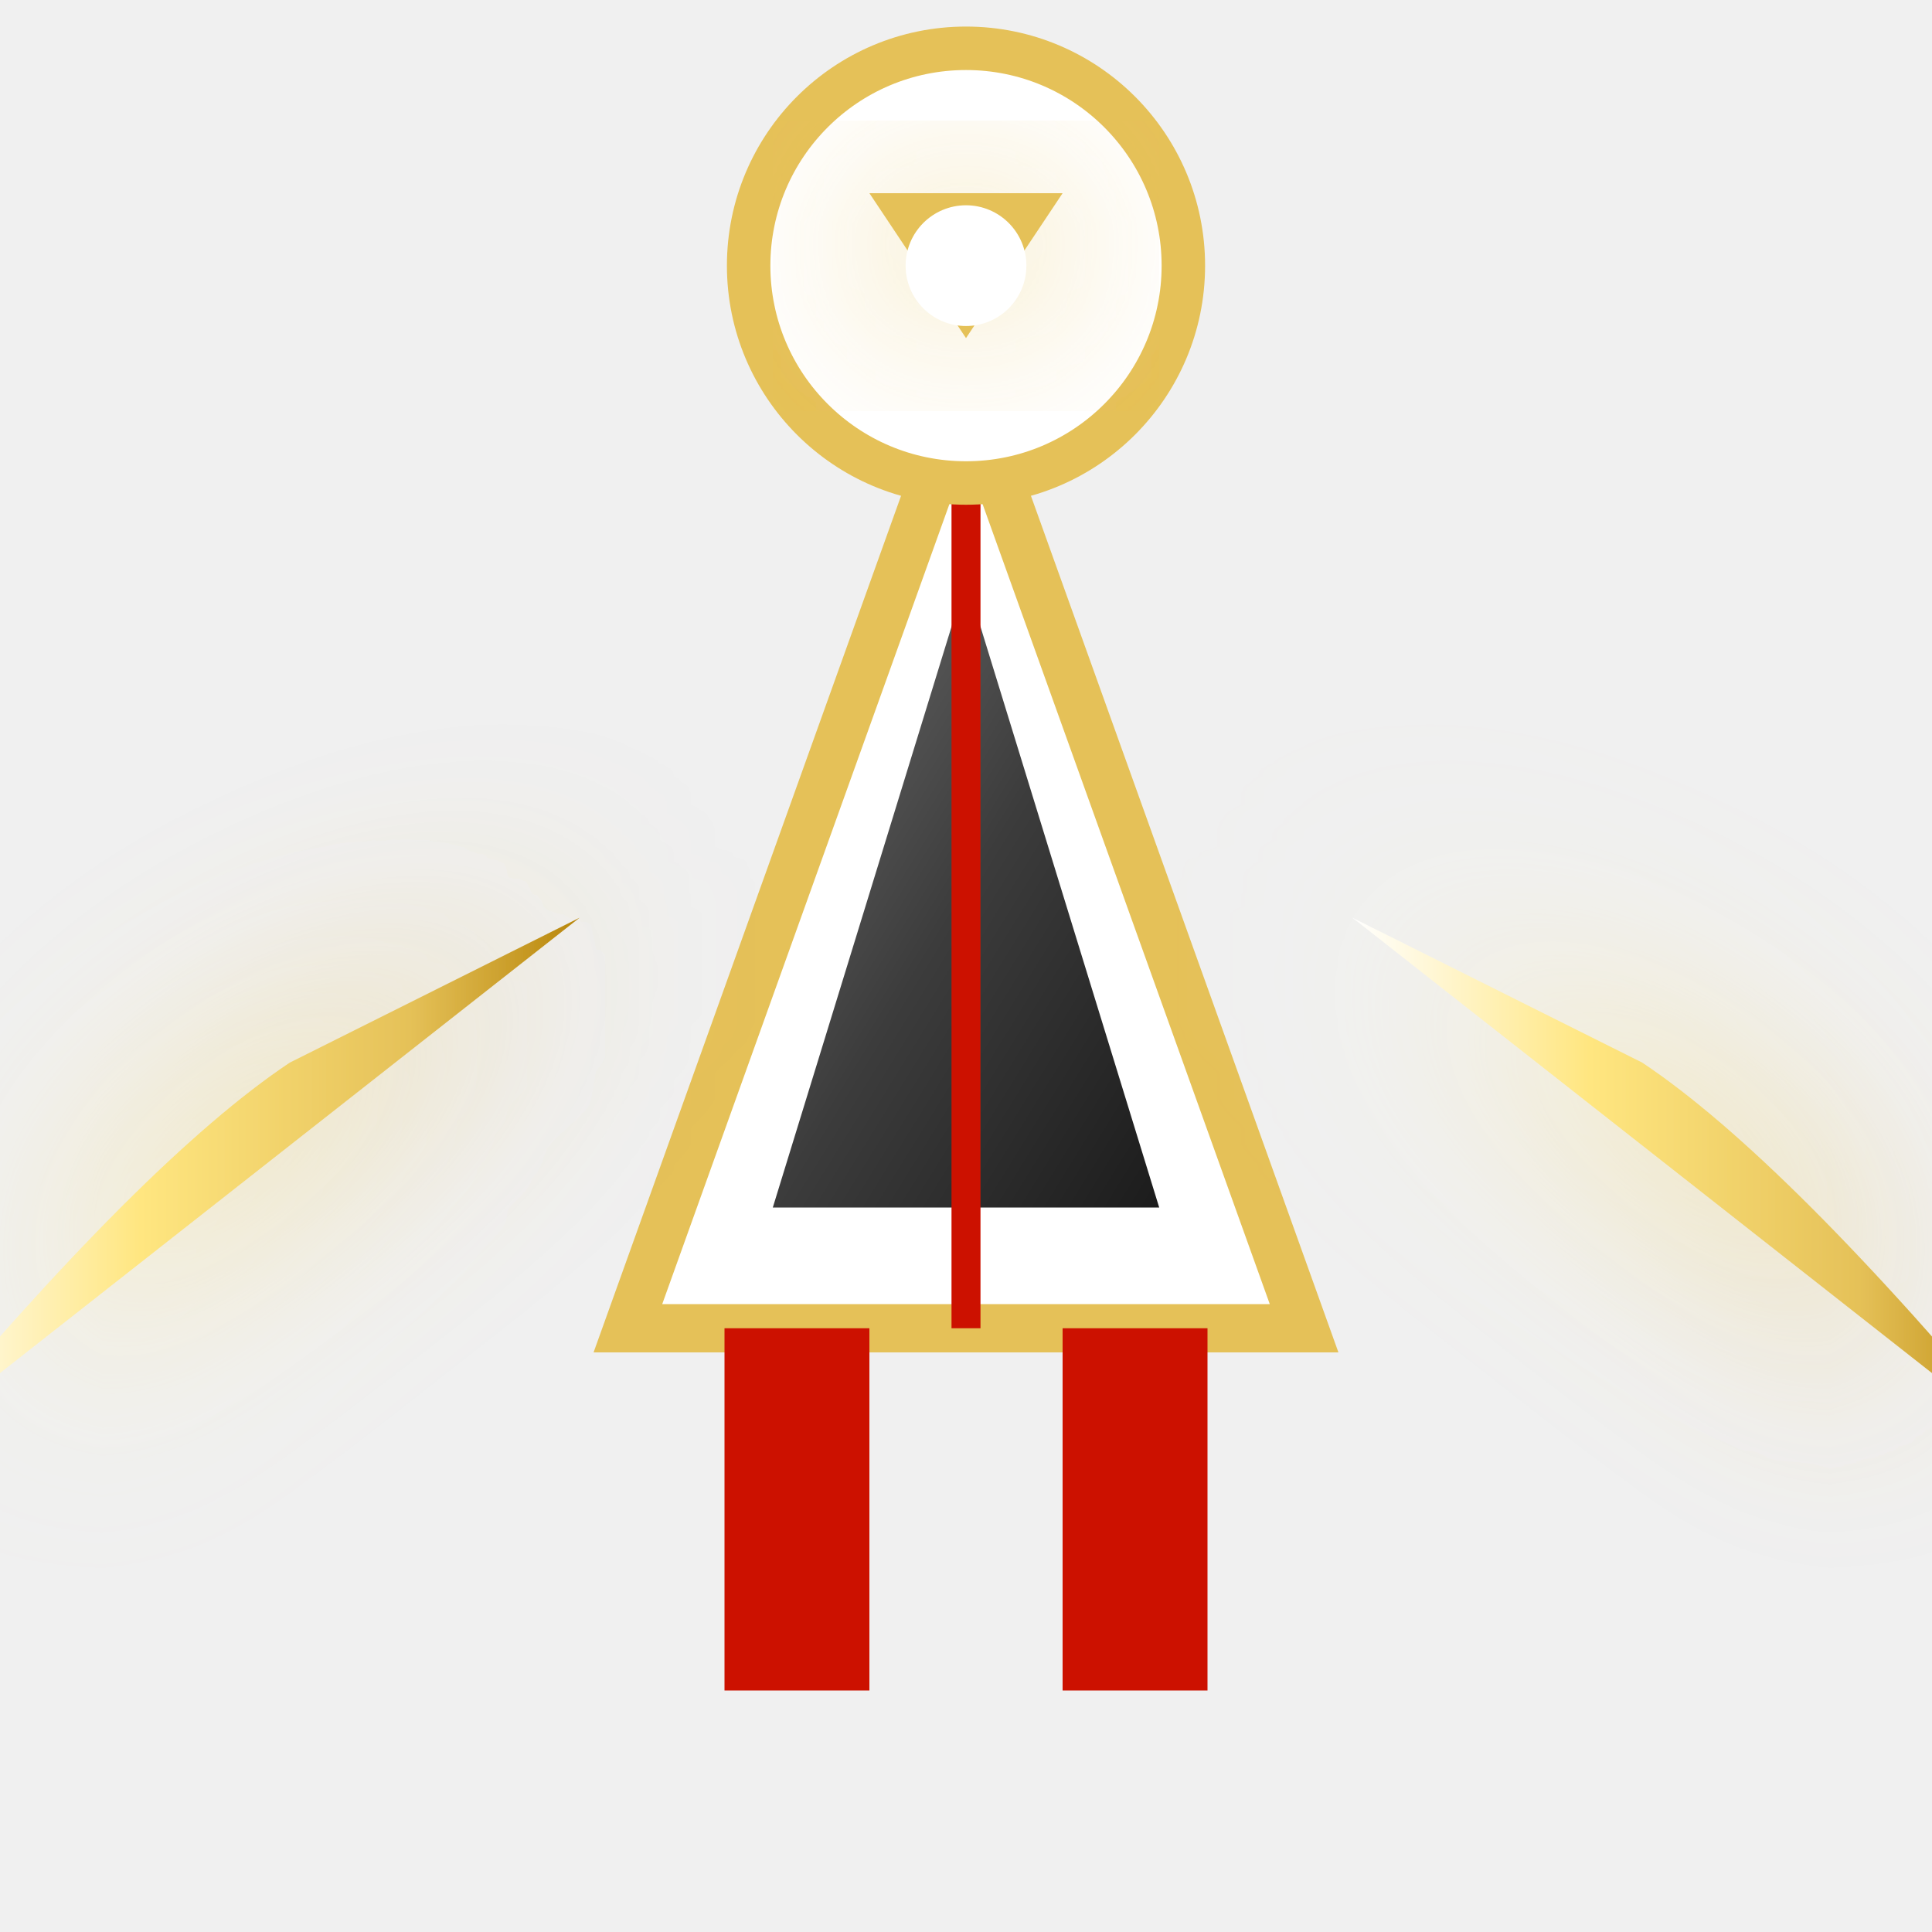
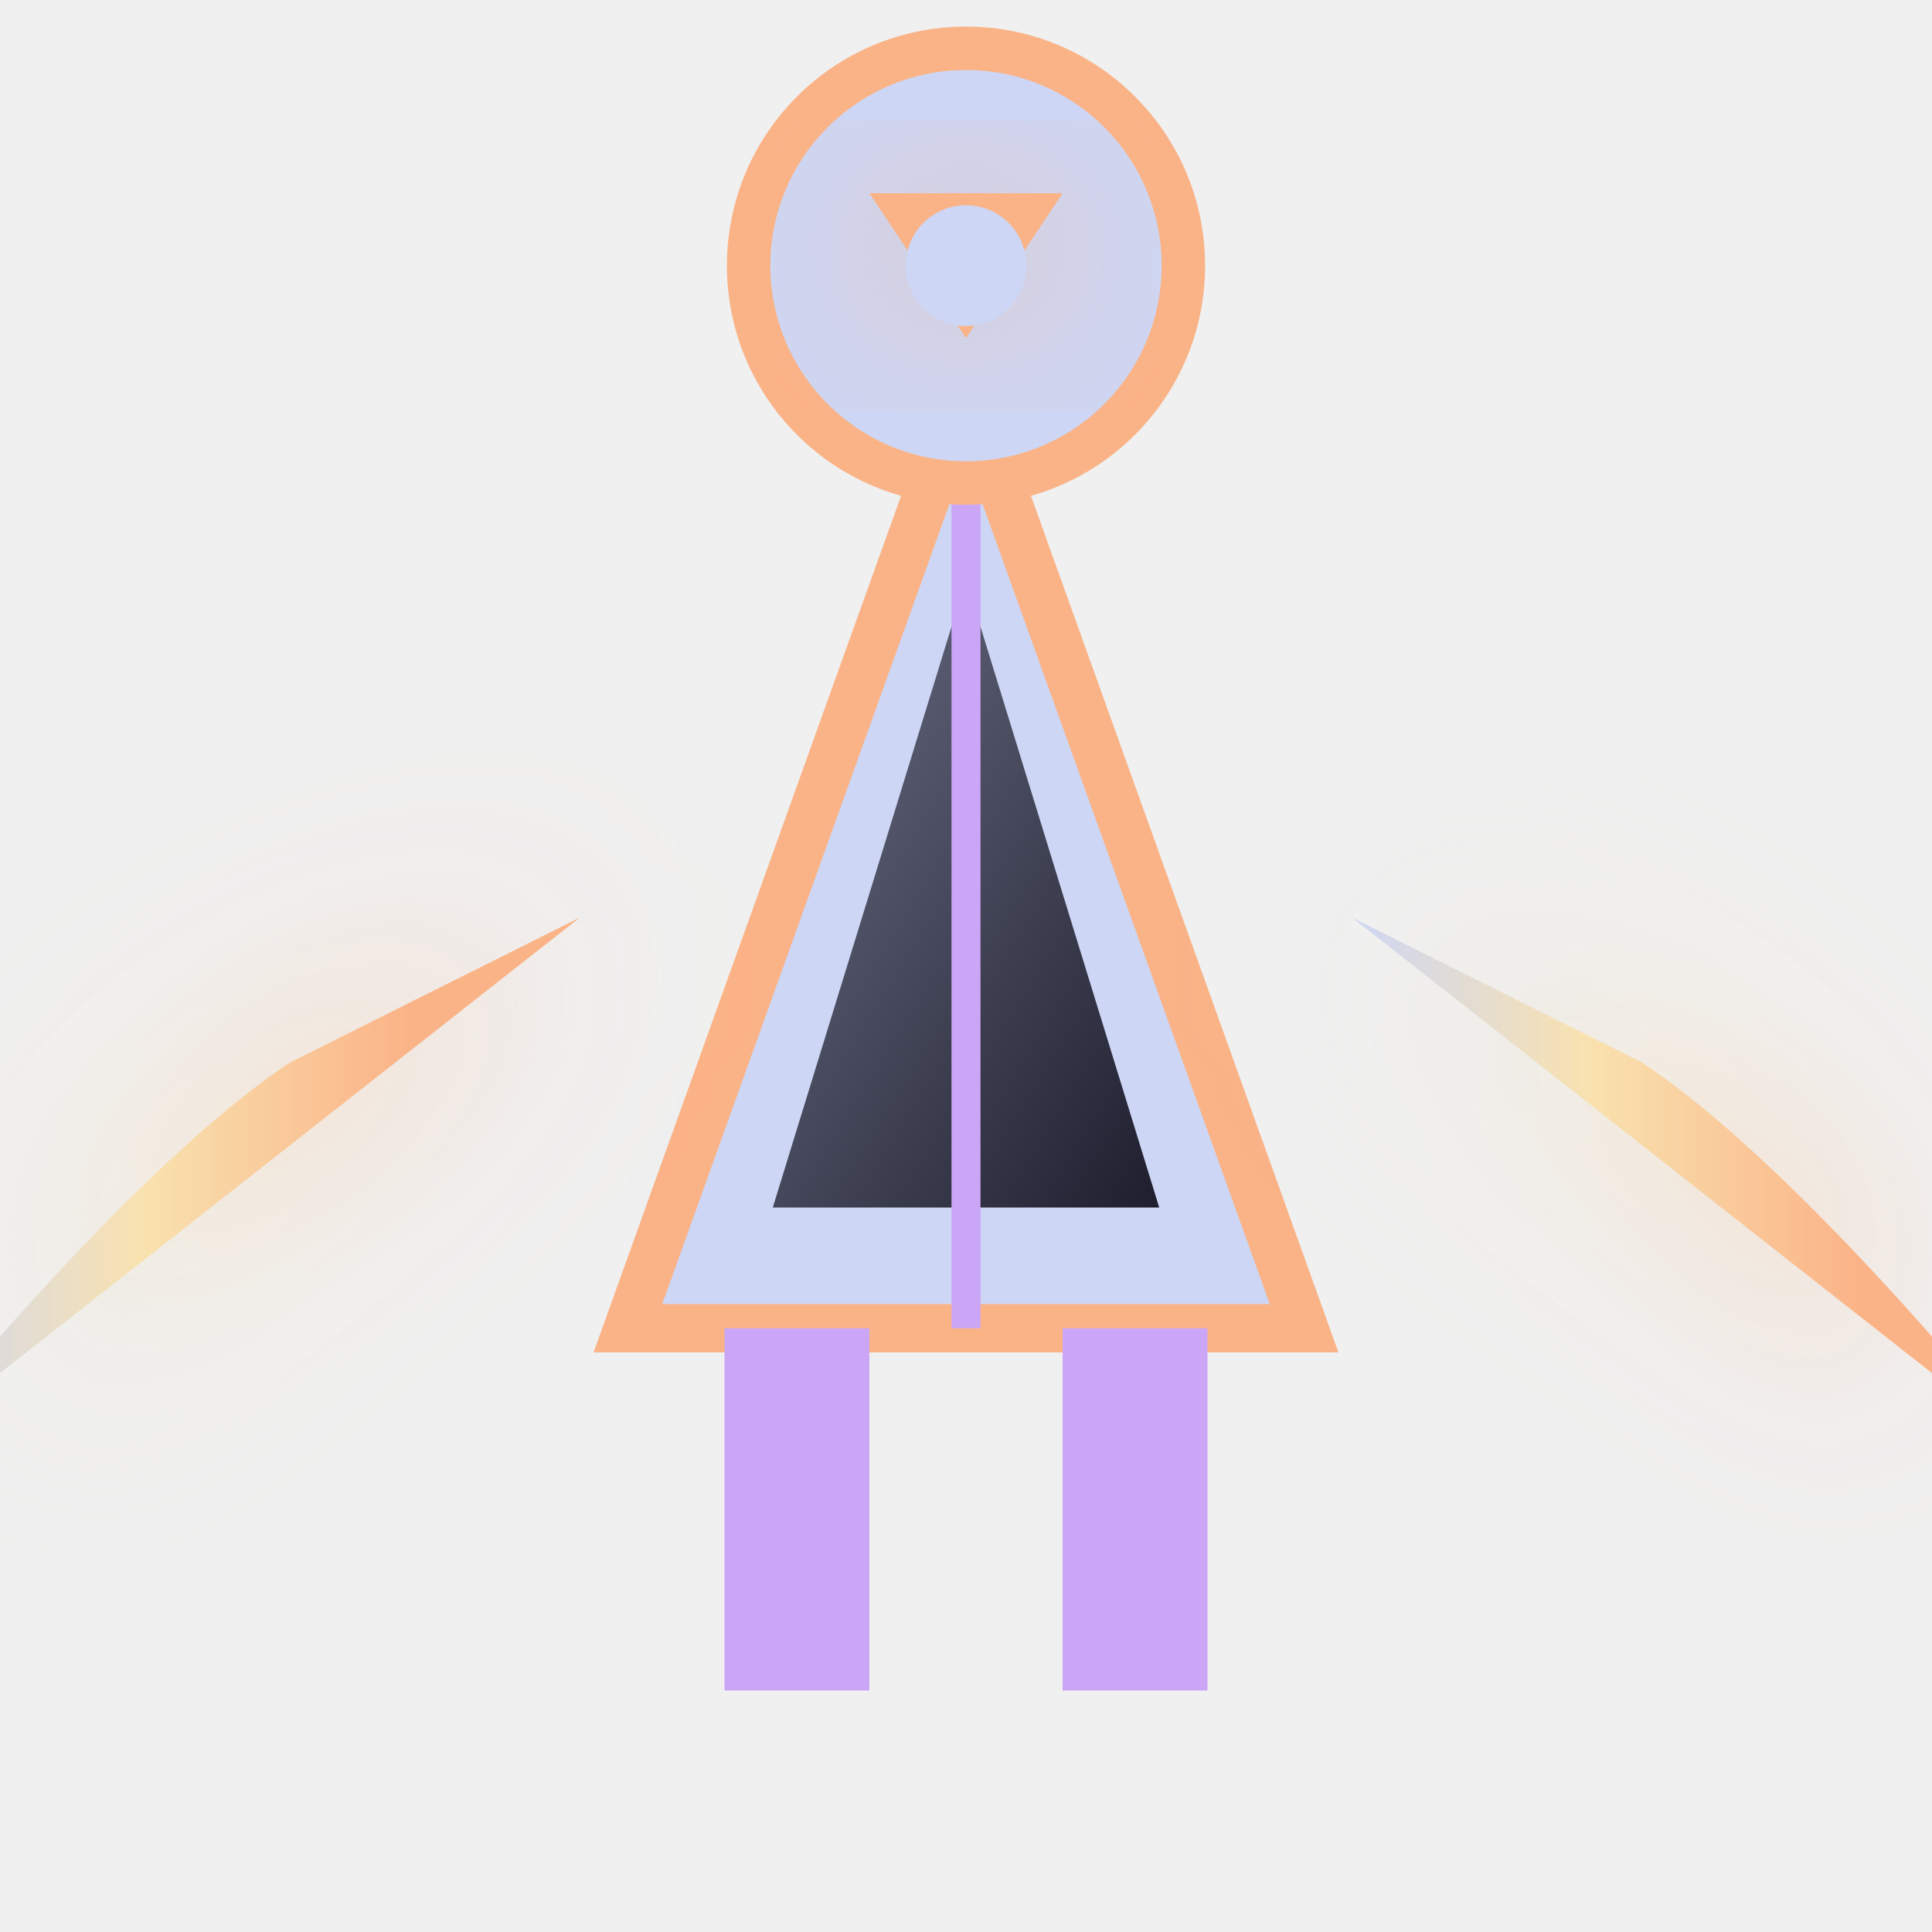
<svg xmlns="http://www.w3.org/2000/svg" viewBox="0 0 80 80" width="80" height="80">
  <defs>
    <filter id="goldGlow" x="-50%" y="-50%" width="200%" height="200%">
      <feGaussianBlur stdDeviation="4.5" result="blur" />
      <feMerge>
        <feMergeNode in="blur" />
        <feMergeNode in="SourceGraphic" />
      </feMerge>
    </filter>
    <filter id="heavyGoldGlow" x="-80%" y="-80%" width="260%" height="260%">
      <feGaussianBlur stdDeviation="7" result="blur1" />
      <feGaussianBlur stdDeviation="2.5" result="blur2" />
      <feMerge>
        <feMergeNode in="blur1" />
        <feMergeNode in="blur2" />
        <feMergeNode in="SourceGraphic" />
      </feMerge>
    </filter>
    <filter id="sakuraGlow" x="-50%" y="-50%" width="200%" height="200%">
      <feGaussianBlur stdDeviation="4" result="blur" />
      <feMerge>
        <feMergeNode in="blur" />
        <feMergeNode in="SourceGraphic" />
      </feMerge>
    </filter>
    <filter id="inkMisty" x="-30%" y="-30%" width="160%" height="160%">
      <feGaussianBlur stdDeviation="1.8" />
    </filter>
    <filter id="redGlow" x="-40%" y="-40%" width="180%" height="180%">
      <feGaussianBlur stdDeviation="3.5" result="blur" />
      <feMerge>
        <feMergeNode in="blur" />
        <feMergeNode in="SourceGraphic" />
      </feMerge>
    </filter>
    <linearGradient id="inkWashGrad" x1="0%" y1="0%" x2="100%" y2="100%">
-       <stop offset="0%" stop-color="#2a2a2a" />
-       <stop offset="60%" stop-color="#121212" />
-       <stop offset="100%" stop-color="#050505" />
+       <stop offset="0%" stop-color="#313244" />
+       <stop offset="60%" stop-color="#11111b" />
+       <stop offset="100%" stop-color="#11111b" />
    </linearGradient>
    <linearGradient id="inkWashLight" x1="0%" y1="0%" x2="100%" y2="100%">
-       <stop offset="0%" stop-color="#6e6e6e" />
-       <stop offset="50%" stop-color="#3c3c3c" />
-       <stop offset="100%" stop-color="#1c1c1c" />
+       <stop offset="0%" stop-color="#6c7086" />
+       <stop offset="50%" stop-color="#45475a" />
+       <stop offset="100%" stop-color="#1e1e2e" />
    </linearGradient>
    <linearGradient id="spiritGold" x1="0%" y1="0%" x2="100%" y2="0%">
-       <stop offset="0%" stop-color="#ffffff" />
-       <stop offset="35%" stop-color="#ffe680" />
-       <stop offset="75%" stop-color="#e5c158" />
-       <stop offset="100%" stop-color="#b8860b" />
+       <stop offset="0%" stop-color="#cdd6f4" />
+       <stop offset="35%" stop-color="#f9e2af" />
+       <stop offset="75%" stop-color="#fab387" />
+       <stop offset="100%" stop-color="#fab387" />
    </linearGradient>
    <linearGradient id="sacredMaple" x1="0%" y1="0%" x2="100%" y2="100%">
-       <stop offset="0%" stop-color="#ff2200" />
-       <stop offset="50%" stop-color="#d43f00" />
-       <stop offset="100%" stop-color="#800000" />
+       <stop offset="0%" stop-color="#f38ba8" />
+       <stop offset="50%" stop-color="#fab387" />
+       <stop offset="100%" stop-color="#eba0ac" />
    </linearGradient>
    <linearGradient id="sakuraBlade" x1="0%" y1="0%" x2="100%" y2="100%">
-       <stop offset="0%" stop-color="#ffffff" />
-       <stop offset="40%" stop-color="#ffb3d9" />
-       <stop offset="85%" stop-color="#ff3399" />
-       <stop offset="100%" stop-color="#cc0066" />
+       <stop offset="0%" stop-color="#cdd6f4" />
+       <stop offset="40%" stop-color="#f2cdcd" />
+       <stop offset="85%" stop-color="#f5c2e7" />
+       <stop offset="100%" stop-color="#cba6f7" />
    </linearGradient>
    <linearGradient id="crimsonGaze" x1="0%" y1="0%" x2="100%" y2="100%">
-       <stop offset="0%" stop-color="#ff3333" />
-       <stop offset="60%" stop-color="#aa0000" />
-       <stop offset="100%" stop-color="#550000" />
+       <stop offset="0%" stop-color="#f38ba8" />
+       <stop offset="60%" stop-color="#eba0ac" />
+       <stop offset="100%" stop-color="#1e1e2e" />
    </linearGradient>
  </defs>
-   <polygon points="40,16 54,55 26,55" fill="#ffffff" stroke="#e5c158" stroke-width="2" />
+   <polygon points="40,16 54,55 26,55" fill="#cdd6f4" stroke="#fab387" stroke-width="2" />
  <polygon points="40,24 48,50 32,50" fill="url(#inkWashLight)" />
-   <line x1="40" y1="16" x2="40" y2="55" stroke="#cc1100" stroke-width="1.2" />
-   <circle cx="40" cy="11" r="9" fill="#ffffff" stroke="#e5c158" stroke-width="1.8" />
-   <polygon points="36,8 44,8 40,14" fill="#e5c158" filter="url(#goldGlow)" />
-   <circle cx="40" cy="11" r="2.5" fill="#ffffff" />
+   <line x1="40" y1="16" x2="40" y2="55" stroke="#cba6f7" stroke-width="1.2" />
+   <circle cx="40" cy="11" r="9" fill="#cdd6f4" stroke="#fab387" stroke-width="1.8" />
+   <polygon points="36,8 44,8 40,14" fill="#fab387" filter="url(#goldGlow)" />
+   <circle cx="40" cy="11" r="2.5" fill="#cdd6f4" />
  <path d="M 24 38 L -4 60 Q 6 48 12 44 Z" fill="url(#spiritGold)" filter="url(#goldGlow)" />
  <path d="M 56 38 L 84 60 Q 74 48 68 44 Z" fill="url(#spiritGold)" filter="url(#goldGlow)" />
-   <rect x="30" y="55" width="6" height="15" fill="#cc1100" />
-   <rect x="44" y="55" width="6" height="15" fill="#cc1100" />
+   <rect x="30" y="55" width="6" height="15" fill="#cba6f7" />
+   <rect x="44" y="55" width="6" height="15" fill="#cba6f7" />
</svg>
